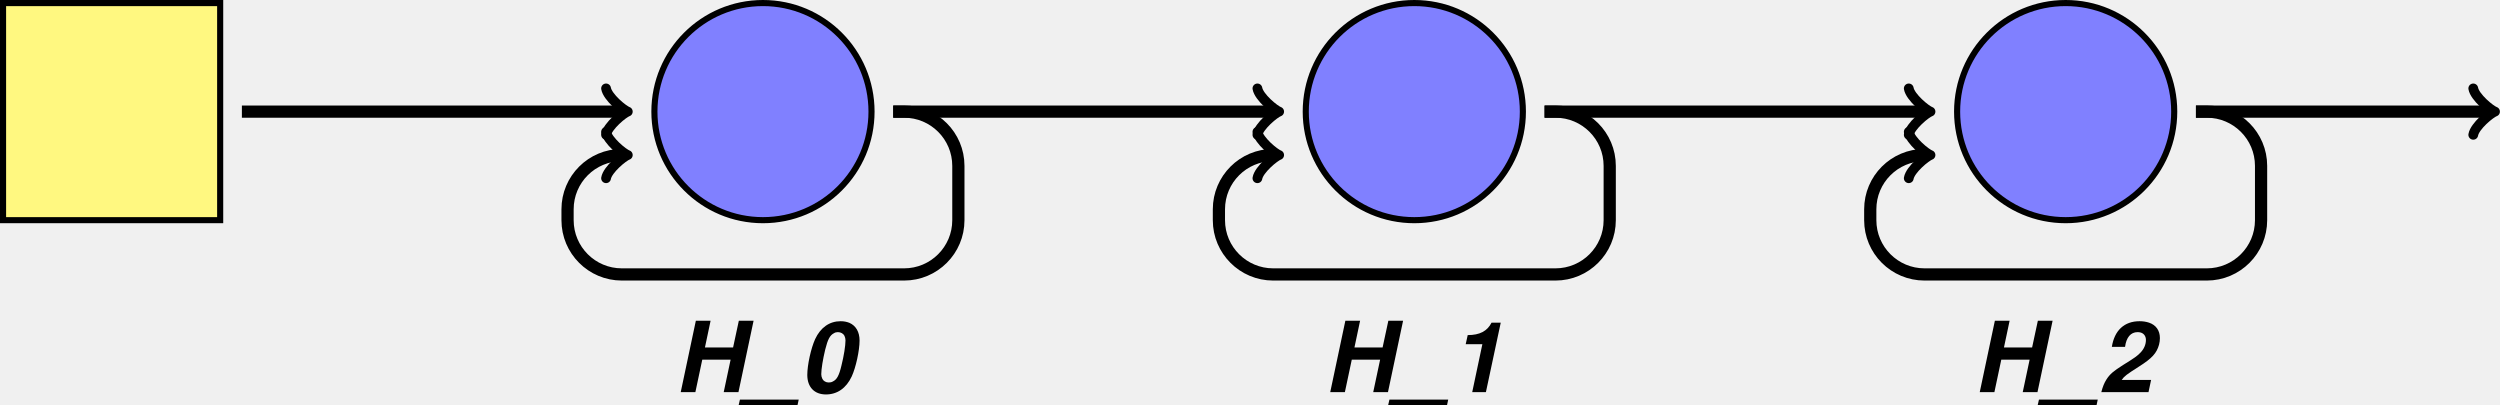
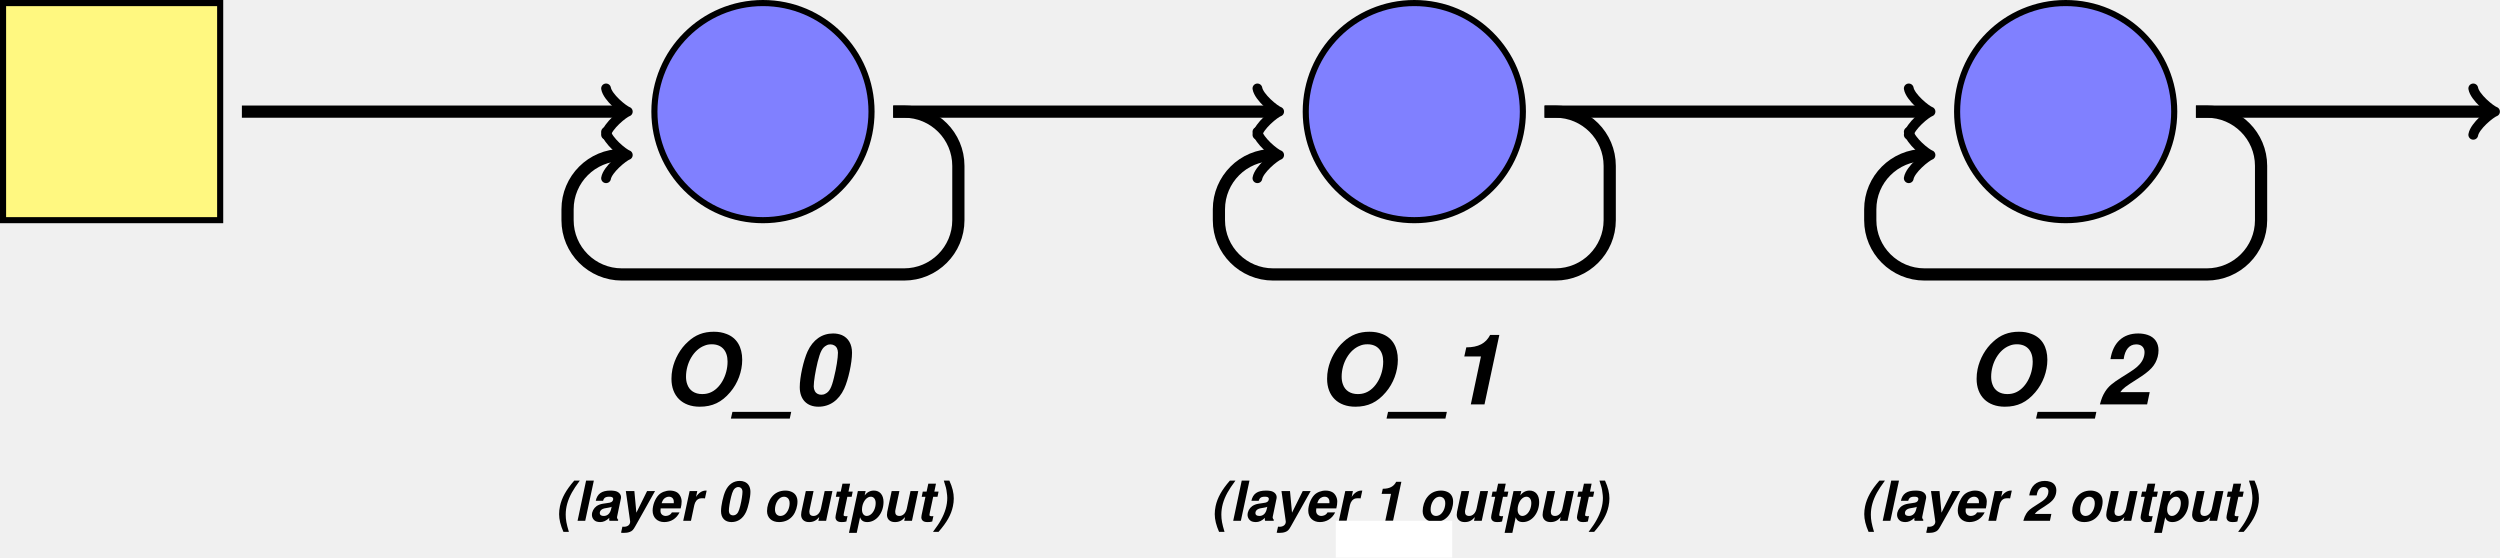
- <svg xmlns="http://www.w3.org/2000/svg" width="408px" height="66px" viewBox="0 0 408 66" version="1.1">
+ <svg xmlns="http://www.w3.org/2000/svg" width="408px" height="91px" viewBox="0 0 408 91" version="1.1">
  <defs />
  <g id="Page-1" stroke="none" stroke-width="1" fill="none" fill-rule="evenodd">
    <g id="Group">
      <polygon id="path22" stroke="#000000" stroke-width="0.996" fill="#FFF880" fill-rule="nonzero" transform="translate(18.21501, 18.21499) scale(-1, 1) rotate(-180) translate(-18.21501, -18.21499) " points="0.498 0.498 35.932 0.498 35.932 35.932 0.498 35.932" />
      <path d="M142.232,18.215 C142.232,28 134.3,35.932 124.516,35.932 C114.731,35.932 106.799,28 106.799,18.215 C106.799,8.43 114.731,0.498 124.516,0.498 C134.3,0.498 142.232,8.43 142.232,18.215 Z" id="path32" stroke="#000000" stroke-width="0.996" fill="#8080FF" fill-rule="nonzero" transform="translate(124.5155, 18.215) scale(-1, 1) rotate(-180) translate(-124.5155, -18.215) " />
      <path d="M248.533,18.215 C248.533,28 240.601,35.932 230.816,35.932 C221.031,35.932 213.099,28 213.099,18.215 C213.099,8.43 221.031,0.498 230.816,0.498 C240.601,0.498 248.533,8.43 248.533,18.215 L248.533,18.215 Z" id="path44" stroke="#000000" stroke-width="0.996" fill="#8080FF" fill-rule="nonzero" transform="translate(230.8161, 18.215) scale(-1, 1) rotate(-180) translate(-230.8161, -18.215) " />
      <path d="M354.833,18.215 C354.833,28 346.901,35.932 337.117,35.932 C327.332,35.932 319.4,28 319.4,18.215 C319.4,8.43 327.332,0.498 337.117,0.498 C346.901,0.498 354.833,8.43 354.833,18.215 Z" id="path56" stroke="#000000" stroke-width="0.996" fill="#8080FF" fill-rule="nonzero" transform="translate(337.1166, 18.215) scale(-1, 1) rotate(-180) translate(-337.1166, -18.215) " />
      <path d="M145.776,44.79 L147.547,44.79 C152.44,44.79 156.406,40.824 156.406,35.932 L156.406,27.073 C156.406,22.181 152.44,18.215 147.547,18.215 L101.484,18.215 C96.591,18.215 92.625,22.181 92.625,27.073 L92.625,28.845 C92.625,33.738 96.591,37.704 101.484,37.704 L101.749,37.704" id="path66" stroke="#000000" stroke-width="1.993" transform="translate(124.5155, 31.50256) scale(-1, 1) rotate(-180) translate(-124.5155, -31.50256) " />
      <path d="M98.909,29.087 C99.146,27.668 101.749,25.538 102.458,25.302 C101.749,25.065 99.146,22.935 98.909,21.516" id="path72" stroke="#000000" stroke-width="1.594" stroke-linecap="round" stroke-linejoin="round" transform="translate(100.6838, 25.30159) scale(-1, 1) rotate(-180) translate(-100.6838, -25.30159) " />
      <path d="M252.076,44.79 L253.848,44.79 C258.74,44.79 262.706,40.824 262.706,35.932 L262.706,27.073 C262.706,22.181 258.74,18.215 253.848,18.215 L207.784,18.215 C202.892,18.215 198.926,22.181 198.926,27.073 L198.926,28.845 C198.926,33.738 202.892,37.704 207.784,37.704 L208.049,37.704" id="path76" stroke="#000000" stroke-width="1.993" transform="translate(230.8161, 31.50256) scale(-1, 1) rotate(-180) translate(-230.8161, -31.50256) " />
      <path d="M205.21,29.087 C205.446,27.668 208.049,25.538 208.759,25.302 C208.049,25.065 205.446,22.935 205.21,21.516" id="path82" stroke="#000000" stroke-width="1.594" stroke-linecap="round" stroke-linejoin="round" transform="translate(206.9843, 25.30159) scale(-1, 1) rotate(-180) translate(-206.9843, -25.30159) " />
      <path d="M358.377,44.79 L360.148,44.79 C365.041,44.79 369.007,40.824 369.007,35.932 L369.007,27.073 C369.007,22.181 365.041,18.215 360.148,18.215 L314.085,18.215 C309.192,18.215 305.226,22.181 305.226,27.073 L305.226,28.845 C305.226,33.738 309.192,37.704 314.085,37.704 L314.35,37.704" id="path86" stroke="#000000" stroke-width="1.993" transform="translate(337.1166, 31.50256) scale(-1, 1) rotate(-180) translate(-337.1166, -31.50256) " />
      <path d="M311.51,29.087 C311.747,27.668 314.35,25.538 315.059,25.302 C314.35,25.065 311.747,22.935 311.51,21.516" id="path92" stroke="#000000" stroke-width="1.594" stroke-linecap="round" stroke-linejoin="round" transform="translate(313.2849, 25.30159) scale(-1, 1) rotate(-180) translate(-313.2849, -25.30159) " />
      <path d="M39.475,16.965 L101.749,16.965" id="path96" stroke="#000000" stroke-width="1.993" transform="translate(70.61182, 17.59) scale(-1, 1) rotate(-180) translate(-70.61182, -17.59) " />
      <path d="M98.909,22.001 C99.146,20.581 101.749,18.452 102.458,18.215 C101.749,17.978 99.146,15.849 98.909,14.429" id="path102" stroke="#000000" stroke-width="1.594" stroke-linecap="round" stroke-linejoin="round" transform="translate(100.6838, 18.215) scale(-1, 1) rotate(-180) translate(-100.6838, -18.215) " />
      <path d="M145.776,16.965 L208.049,16.965" id="path106" stroke="#000000" stroke-width="1.993" transform="translate(176.9124, 17.59) scale(-1, 1) rotate(-180) translate(-176.9124, -17.59) " />
      <path d="M205.21,22.001 C205.446,20.581 208.049,18.452 208.759,18.215 C208.049,17.978 205.446,15.849 205.21,14.429" id="path112" stroke="#000000" stroke-width="1.594" stroke-linecap="round" stroke-linejoin="round" transform="translate(206.9843, 18.215) scale(-1, 1) rotate(-180) translate(-206.9843, -18.215) " />
      <path d="M252.076,16.965 L314.35,16.965" id="path116" stroke="#000000" stroke-width="1.993" transform="translate(283.2129, 17.59) scale(-1, 1) rotate(-180) translate(-283.2129, -17.59) " />
      <path d="M311.51,22.001 C311.747,20.581 314.35,18.452 315.059,18.215 C314.35,17.978 311.747,15.849 311.51,14.429" id="path122" stroke="#000000" stroke-width="1.594" stroke-linecap="round" stroke-linejoin="round" transform="translate(313.2849, 18.215) scale(-1, 1) rotate(-180) translate(-313.2849, -18.215) " />
      <path d="M358.377,16.965 L406.477,16.965" id="path126" stroke="#000000" stroke-width="1.993" transform="translate(382.4267, 17.59) scale(-1, 1) rotate(-180) translate(-382.4267, -17.59) " />
      <path d="M403.637,22.001 C403.874,20.581 406.477,18.452 407.187,18.215 C406.477,17.978 403.874,15.849 403.637,14.429" id="path132" stroke="#000000" stroke-width="1.594" stroke-linecap="round" stroke-linejoin="round" transform="translate(405.412, 18.215) scale(-1, 1) rotate(-180) translate(-405.412, -18.215) " />
-       <text id="H_0" font-family="Helvetica-BoldOblique, Helvetica" font-size="16" font-style="italic" font-weight="bold" fill="#000000">
-         <tspan x="110" y="64">H_</tspan>
-         <tspan x="130.453" y="64" font-family="Helvetica-Bold, Helvetica">0</tspan>
+       <text id="O_0-(layer-0-output)" font-family="Helvetica-BoldOblique, Helvetica" font-size="16" font-style="italic" font-weight="bold" fill="#000000">
+         <tspan x="107.879" y="66">O_</tspan>
+         <tspan x="129.223" y="66" font-family="Helvetica-Bold, Helvetica">0</tspan>
+         <tspan x="90.498" y="85" font-family="Helvetica-Bold, Helvetica" font-size="9">(layer 0 output)</tspan>
      </text>
-       <text id="H_1" font-family="Helvetica-BoldOblique, Helvetica" font-size="16" font-style="italic" font-weight="bold" fill="#000000">
-         <tspan x="216" y="64">H_</tspan>
-         <tspan x="236.453" y="64" font-family="Helvetica-Bold, Helvetica">1</tspan>
+       <text id="O_1-(layer-1-output)" font-family="Helvetica-BoldOblique, Helvetica" font-size="16" font-style="italic" font-weight="bold" fill="#000000">
+         <tspan x="214.879" y="66">O_</tspan>
+         <tspan x="236.223" y="66" font-family="Helvetica-Bold, Helvetica">1</tspan>
+         <tspan x="197.498" y="85" font-family="Helvetica-Bold, Helvetica" font-size="9">(layer 1 output)</tspan>
      </text>
-       <text id="H_2" font-family="Helvetica-BoldOblique, Helvetica" font-size="16" font-style="italic" font-weight="bold" fill="#000000">
-         <tspan x="322" y="64">H</tspan>
-         <tspan x="333.555" y="64" font-family="Helvetica-Bold, Helvetica">_2</tspan>
+       <text id="O_2-(layer-2-output)" font-family="Helvetica-BoldOblique, Helvetica" font-size="16" font-style="italic" font-weight="bold" fill="#000000">
+         <tspan x="320.879" y="66">O_</tspan>
+         <tspan x="342.223" y="66" font-family="Helvetica-Bold, Helvetica">2</tspan>
+         <tspan x="303.498" y="85" font-family="Helvetica-Bold, Helvetica" font-size="9">(layer 2 output)</tspan>
      </text>
+       <rect id="Rectangle-2" fill="#FFFFFF" x="218" y="85" width="19" height="6" />
    </g>
  </g>
</svg>
